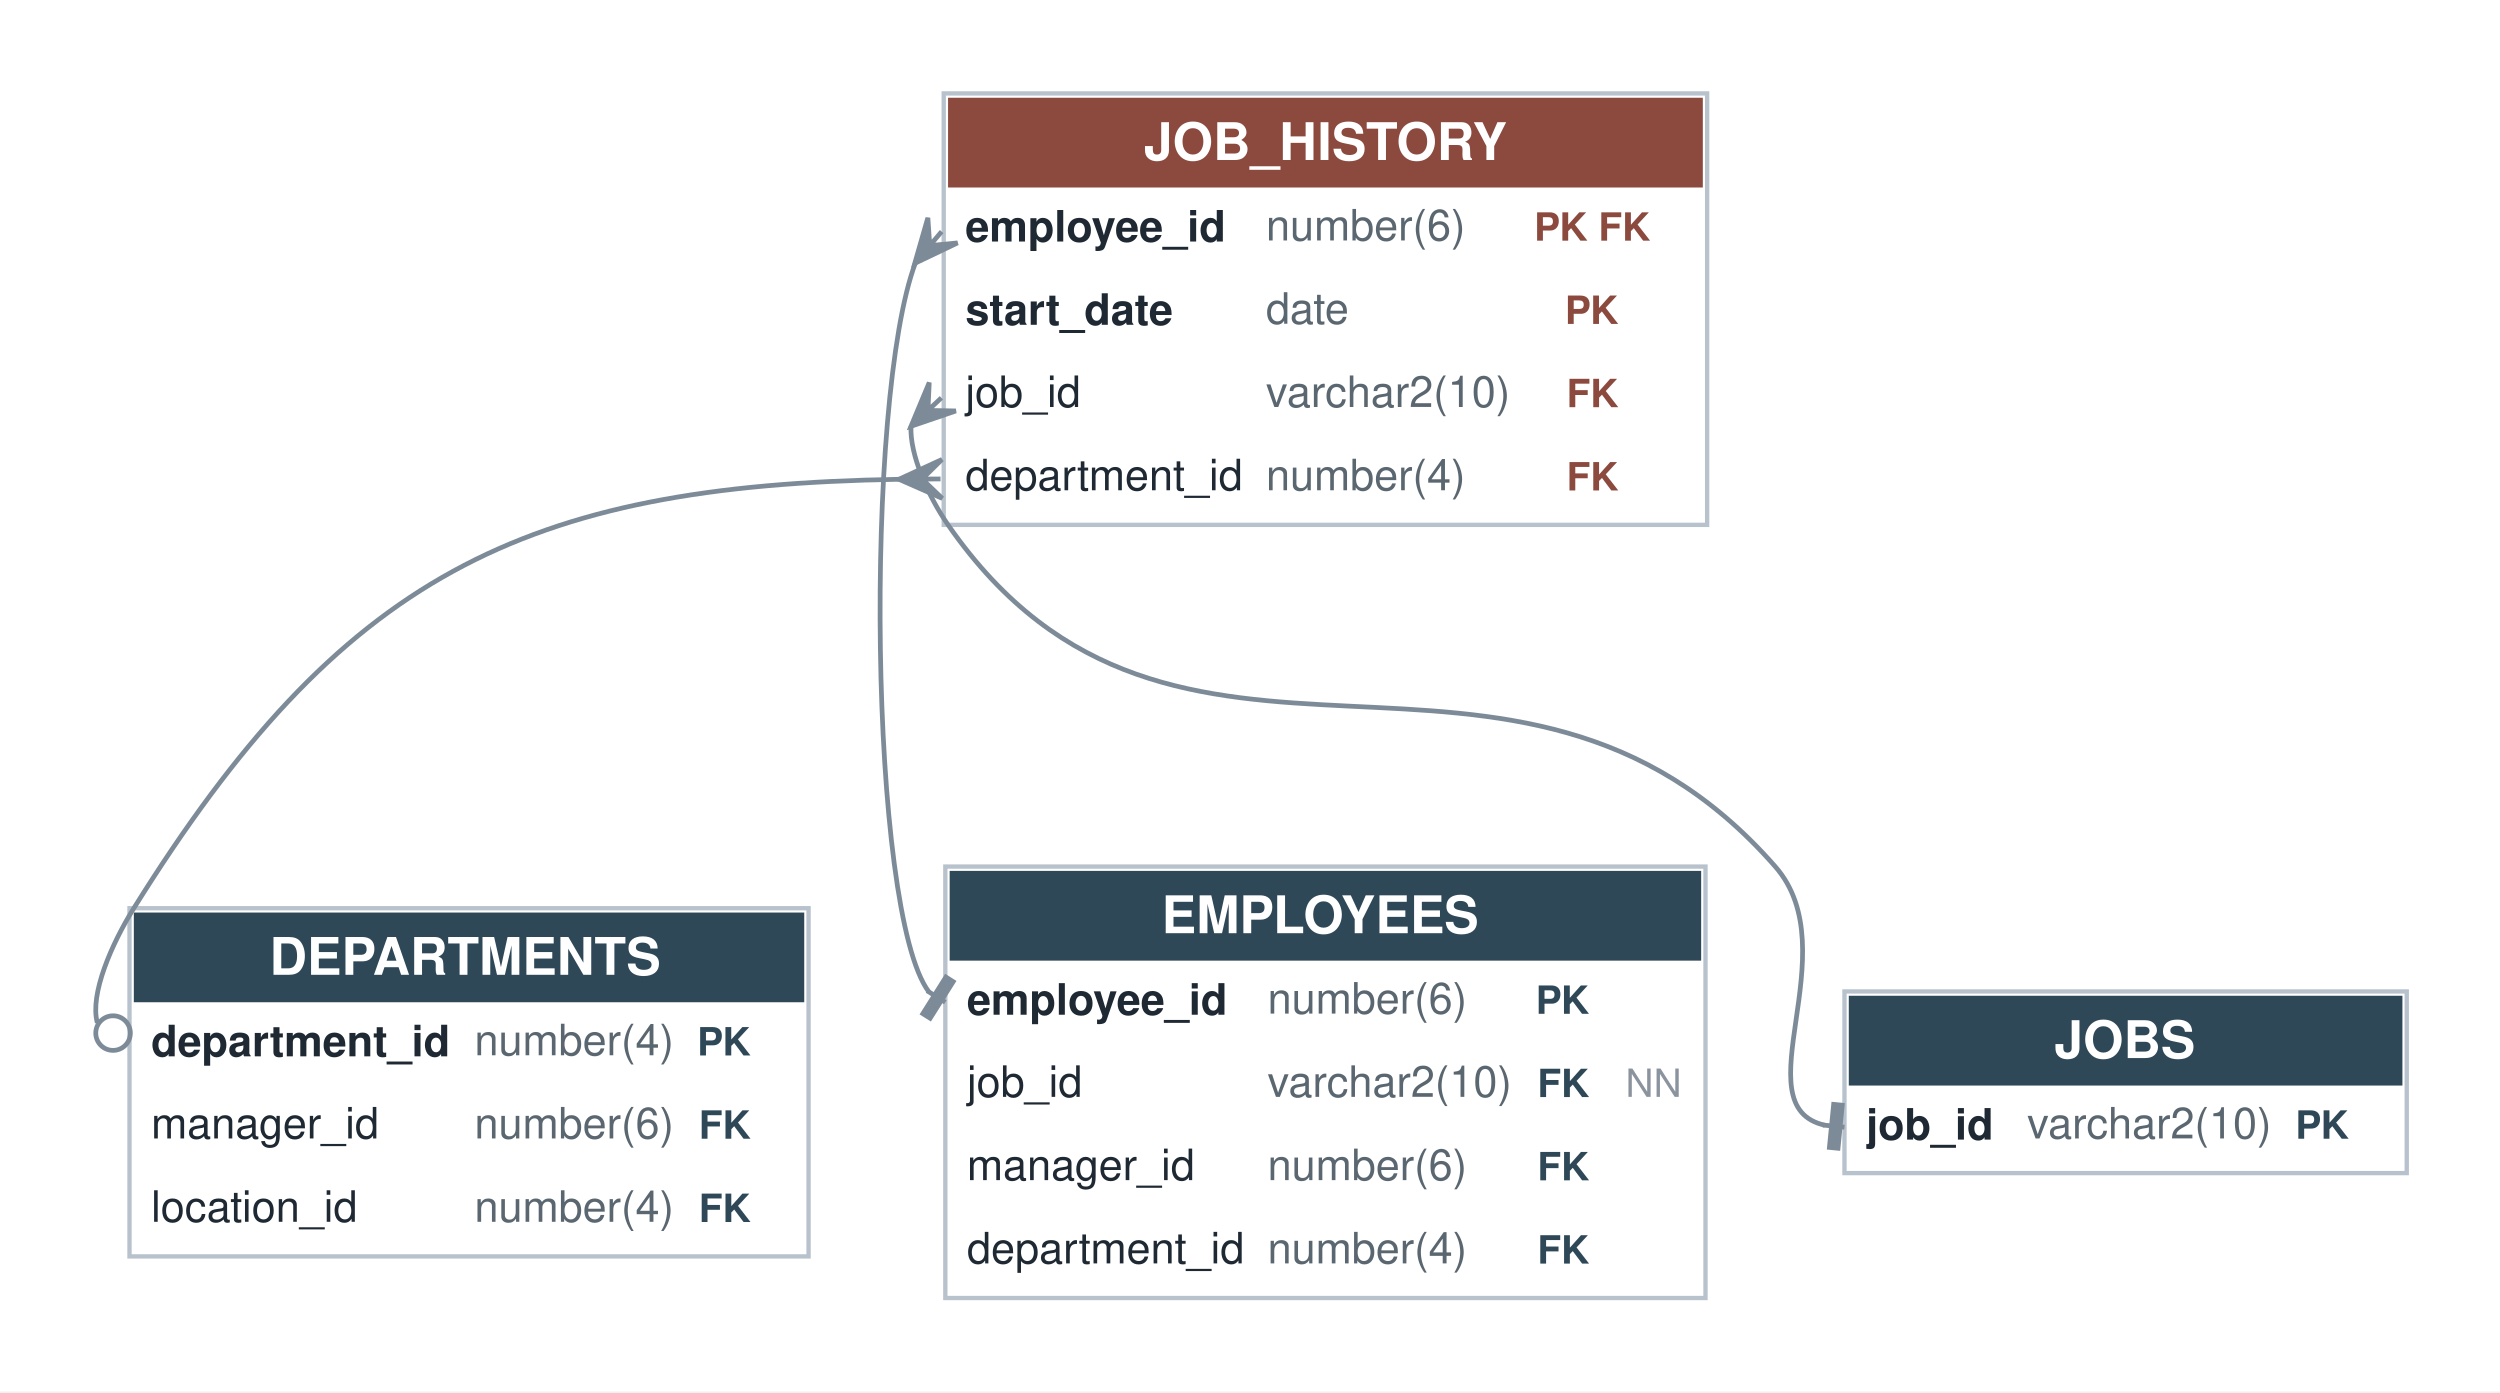
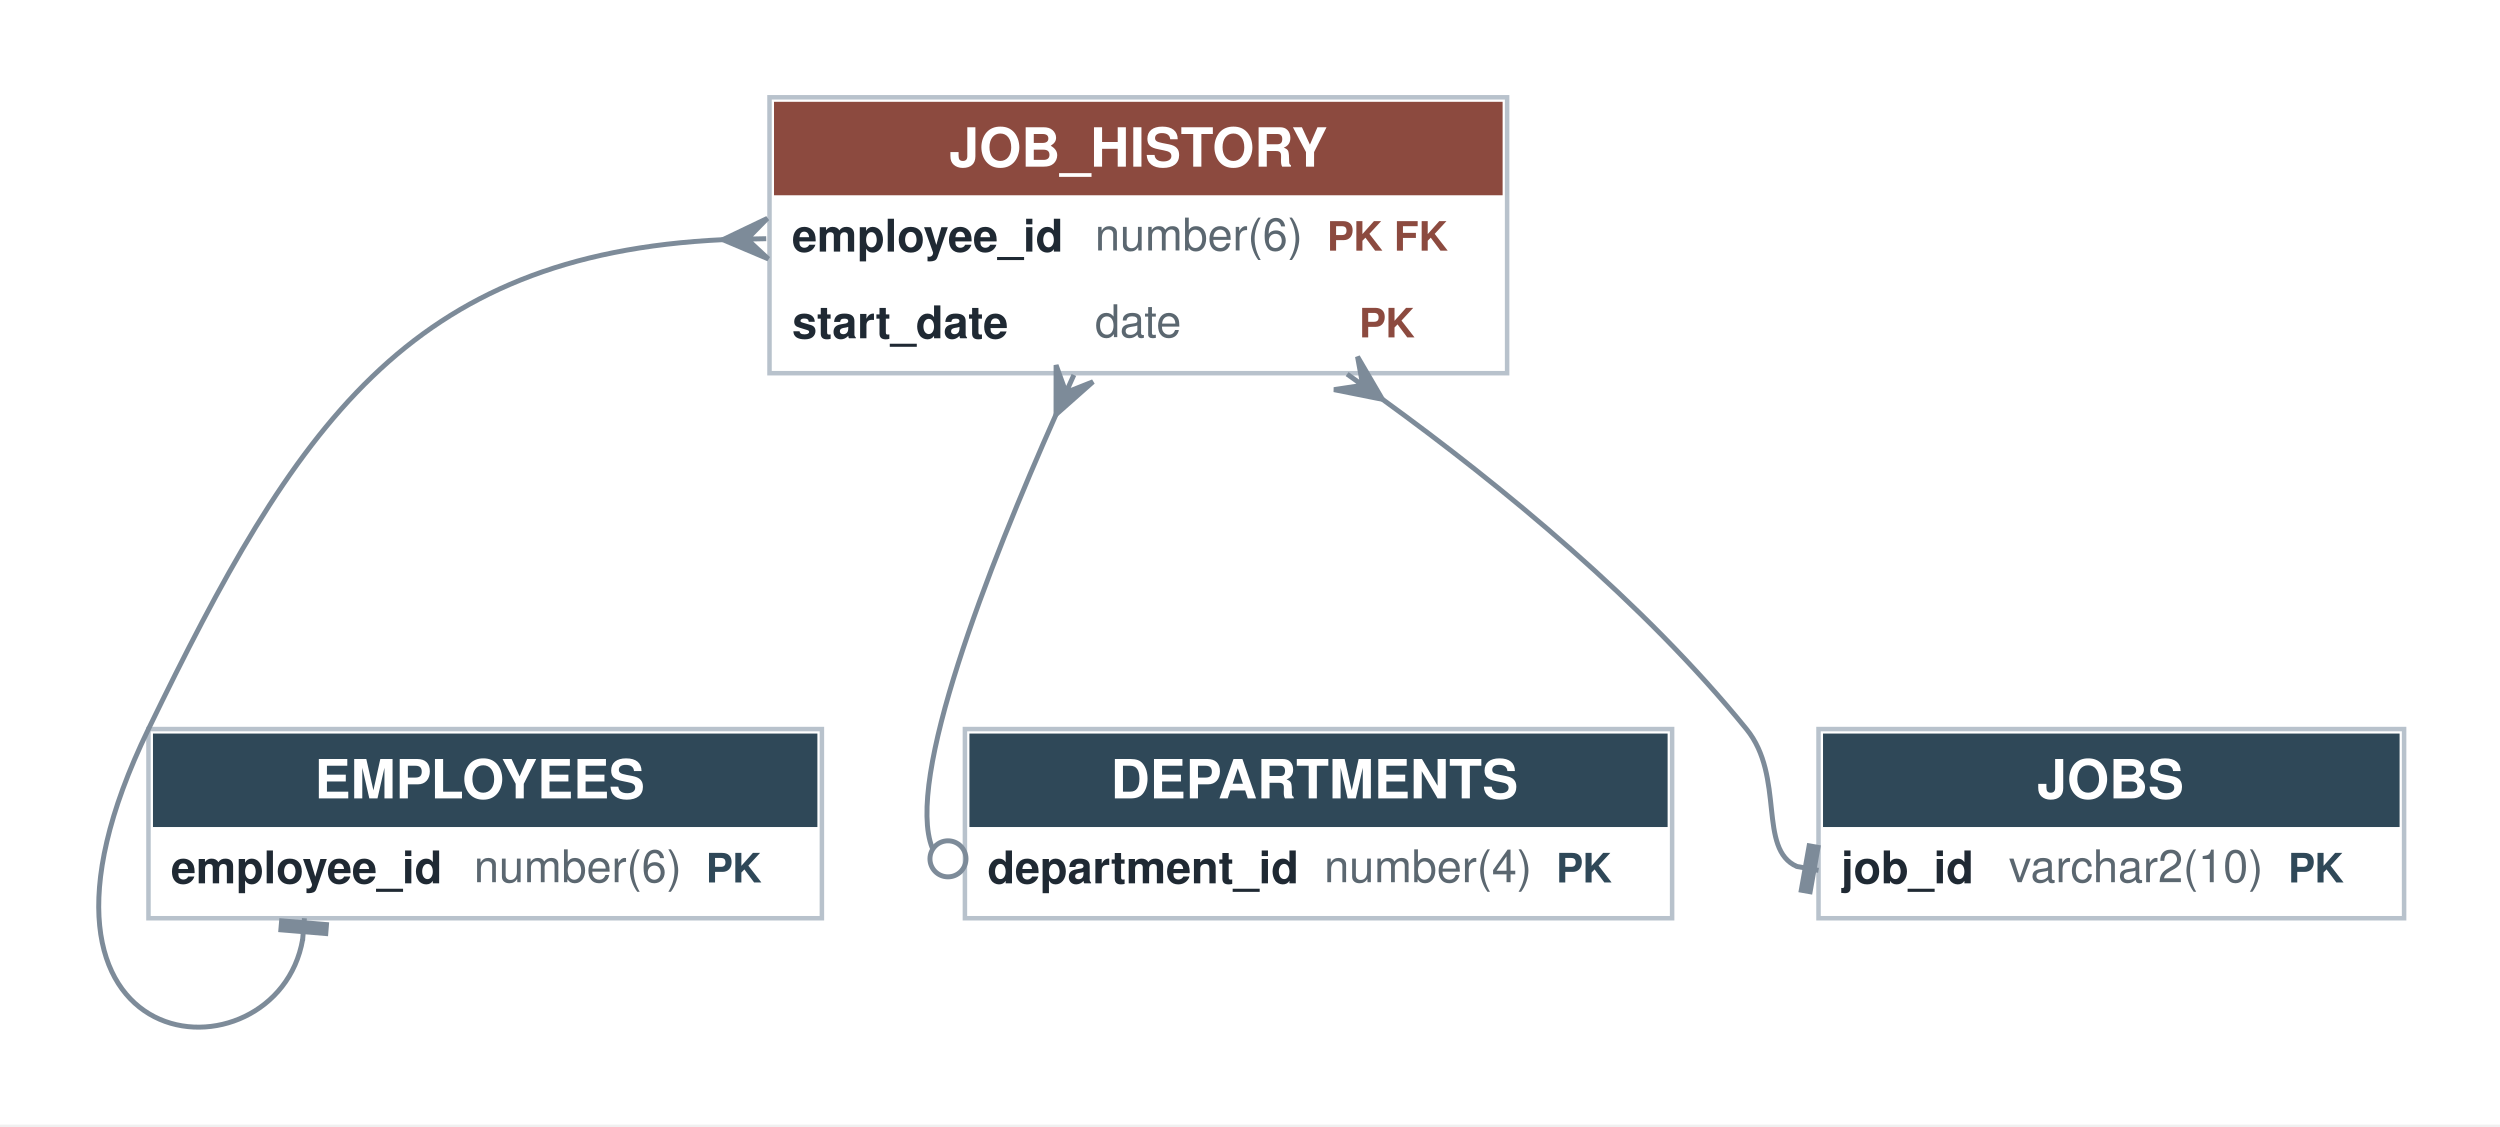
- <svg xmlns="http://www.w3.org/2000/svg" width="578pt" height="322pt" viewBox="0.00 0.00 578.00 322.00">
-   <g id="graph0" class="graph" transform="scale(1 1) rotate(0) translate(21.6 300.1)">
-     <polygon fill="white" stroke="none" points="-21.6,21.6 -21.6,-300.1 556.44,-300.1 556.44,21.6 -21.6,21.6" />
+ <svg xmlns="http://www.w3.org/2000/svg" width="555pt" height="250pt" viewBox="0.00 0.00 555.00 250.00">
+   <g id="graph0" class="graph" transform="scale(1 1) rotate(0) translate(21.6 228.06)">
+     <polygon fill="white" stroke="none" points="-21.6,21.6 -21.6,-228.06 533.71,-228.06 533.71,21.6 -21.6,21.6" />
    <g id="node1" class="node">
-       <polygon fill="#ffffff" stroke="none" points="196.59,-178.75 196.59,-278.5 373.09,-278.5 373.09,-178.75 196.59,-178.75" />
-       <polygon fill="none" stroke="#b8c2cc" points="196.59,-178.75 196.59,-278.5 373.09,-278.5 373.09,-178.75 196.59,-178.75" />
-       <polygon fill="#8c4a3f" stroke="none" points="197.59,-256.75 197.59,-277.5 372.09,-277.5 372.09,-256.75 197.59,-256.75" />
-       <text xml:space="preserve" text-anchor="start" x="242.84" y="-263.1" font-family="Helvetica,Arial,sans-serif" font-weight="bold" font-size="12.00" fill="white">JOB_HISTORY</text>
-       <text xml:space="preserve" text-anchor="start" x="201.59" y="-244.25" font-family="Helvetica,Arial,sans-serif" font-weight="bold" font-size="10.00" fill="#1f2933">employee_id</text>
-       <text xml:space="preserve" text-anchor="start" x="271.09" y="-244.5" font-family="Helvetica,Arial,sans-serif" font-size="10.00" fill="#5b6770">number(6)</text>
-       <text xml:space="preserve" text-anchor="start" x="333.09" y="-244.45" font-family="Helvetica,Arial,sans-serif" font-weight="bold" font-size="9.00" fill="#8c4a3f">PK FK</text>
-       <text xml:space="preserve" text-anchor="start" x="201.59" y="-225" font-family="Helvetica,Arial,sans-serif" font-weight="bold" font-size="10.00" fill="#1f2933">start_date</text>
-       <text xml:space="preserve" text-anchor="start" x="271.09" y="-225.25" font-family="Helvetica,Arial,sans-serif" font-size="10.00" fill="#5b6770">date</text>
-       <text xml:space="preserve" text-anchor="start" x="340.21" y="-225.2" font-family="Helvetica,Arial,sans-serif" font-weight="bold" font-size="9.00" fill="#8c4a3f">PK</text>
-       <text xml:space="preserve" text-anchor="start" x="201.59" y="-206" font-family="Helvetica,Arial,sans-serif" font-size="10.00" fill="#1f2933">job_id</text>
-       <text xml:space="preserve" text-anchor="start" x="271.09" y="-206" font-family="Helvetica,Arial,sans-serif" font-size="10.00" fill="#5b6770">varchar2(10)</text>
-       <text xml:space="preserve" text-anchor="start" x="340.59" y="-205.95" font-family="Helvetica,Arial,sans-serif" font-weight="bold" font-size="9.00" fill="#8c4a3f">FK</text>
-       <text xml:space="preserve" text-anchor="start" x="201.59" y="-186.75" font-family="Helvetica,Arial,sans-serif" font-size="10.00" fill="#1f2933">department_id</text>
-       <text xml:space="preserve" text-anchor="start" x="271.09" y="-186.75" font-family="Helvetica,Arial,sans-serif" font-size="10.00" fill="#5b6770">number(4)</text>
-       <text xml:space="preserve" text-anchor="start" x="340.59" y="-186.7" font-family="Helvetica,Arial,sans-serif" font-weight="bold" font-size="9.00" fill="#8c4a3f">FK</text>
+       <polygon fill="#ffffff" stroke="none" points="149.23,-145.21 149.23,-206.46 312.98,-206.46 312.98,-145.21 149.23,-145.21" />
+       <polygon fill="none" stroke="#b8c2cc" points="149.23,-145.21 149.23,-206.46 312.98,-206.46 312.98,-145.21 149.23,-145.21" />
+       <polygon fill="#8c4a3f" stroke="none" points="150.23,-184.71 150.23,-205.46 311.98,-205.46 311.98,-184.71 150.23,-184.71" />
+       <text xml:space="preserve" text-anchor="start" x="189.11" y="-191.06" font-family="Helvetica,Arial,sans-serif" font-weight="bold" font-size="12.00" fill="white">JOB_HISTORY</text>
+       <text xml:space="preserve" text-anchor="start" x="154.23" y="-172.21" font-family="Helvetica,Arial,sans-serif" font-weight="bold" font-size="10.00" fill="#1f2933">employee_id</text>
+       <text xml:space="preserve" text-anchor="start" x="221.48" y="-172.46" font-family="Helvetica,Arial,sans-serif" font-size="10.00" fill="#5b6770">number(6)</text>
+       <text xml:space="preserve" text-anchor="start" x="272.98" y="-172.41" font-family="Helvetica,Arial,sans-serif" font-weight="bold" font-size="9.00" fill="#8c4a3f">PK FK</text>
+       <text xml:space="preserve" text-anchor="start" x="154.23" y="-152.96" font-family="Helvetica,Arial,sans-serif" font-weight="bold" font-size="10.00" fill="#1f2933">start_date</text>
+       <text xml:space="preserve" text-anchor="start" x="221.48" y="-153.21" font-family="Helvetica,Arial,sans-serif" font-size="10.00" fill="#5b6770">date</text>
+       <text xml:space="preserve" text-anchor="start" x="280.11" y="-153.16" font-family="Helvetica,Arial,sans-serif" font-weight="bold" font-size="9.00" fill="#8c4a3f">PK</text>
    </g>
    <g id="node2" class="node">
-       <polygon fill="#ffffff" stroke="none" points="8.34,-9.62 8.34,-90.12 165.34,-90.12 165.34,-9.62 8.34,-9.62" />
-       <polygon fill="none" stroke="#b8c2cc" points="8.34,-9.62 8.34,-90.12 165.34,-90.12 165.34,-9.62 8.34,-9.62" />
-       <polygon fill="#2f4858" stroke="none" points="9.34,-68.38 9.34,-89.12 164.34,-89.12 164.34,-68.38 9.34,-68.38" />
-       <text xml:space="preserve" text-anchor="start" x="40.71" y="-74.72" font-family="Helvetica,Arial,sans-serif" font-weight="bold" font-size="12.00" fill="white">DEPARTMENTS</text>
-       <text xml:space="preserve" text-anchor="start" x="13.34" y="-55.88" font-family="Helvetica,Arial,sans-serif" font-weight="bold" font-size="10.00" fill="#1f2933">department_id</text>
-       <text xml:space="preserve" text-anchor="start" x="88.09" y="-56.12" font-family="Helvetica,Arial,sans-serif" font-size="10.00" fill="#5b6770">number(4)</text>
-       <text xml:space="preserve" text-anchor="start" x="139.59" y="-56.08" font-family="Helvetica,Arial,sans-serif" font-weight="bold" font-size="9.00" fill="#2f4858">PK</text>
-       <text xml:space="preserve" text-anchor="start" x="13.34" y="-36.88" font-family="Helvetica,Arial,sans-serif" font-size="10.00" fill="#1f2933">manager_id</text>
-       <text xml:space="preserve" text-anchor="start" x="88.09" y="-36.88" font-family="Helvetica,Arial,sans-serif" font-size="10.00" fill="#5b6770">number(6)</text>
-       <text xml:space="preserve" text-anchor="start" x="139.96" y="-36.83" font-family="Helvetica,Arial,sans-serif" font-weight="bold" font-size="9.00" fill="#2f4858">FK</text>
-       <text xml:space="preserve" text-anchor="start" x="13.34" y="-17.62" font-family="Helvetica,Arial,sans-serif" font-size="10.00" fill="#1f2933">location_id</text>
-       <text xml:space="preserve" text-anchor="start" x="88.09" y="-17.62" font-family="Helvetica,Arial,sans-serif" font-size="10.00" fill="#5b6770">number(4)</text>
-       <text xml:space="preserve" text-anchor="start" x="139.96" y="-17.57" font-family="Helvetica,Arial,sans-serif" font-weight="bold" font-size="9.00" fill="#2f4858">FK</text>
+       <polygon fill="#ffffff" stroke="none" points="192.61,-24.21 192.61,-66.21 349.61,-66.21 349.61,-24.21 192.61,-24.21" />
+       <polygon fill="none" stroke="#b8c2cc" points="192.61,-24.21 192.61,-66.21 349.61,-66.21 349.61,-24.21 192.61,-24.21" />
+       <polygon fill="#2f4858" stroke="none" points="193.61,-44.46 193.61,-65.21 348.61,-65.21 348.61,-44.46 193.61,-44.46" />
+       <text xml:space="preserve" text-anchor="start" x="224.98" y="-50.81" font-family="Helvetica,Arial,sans-serif" font-weight="bold" font-size="12.00" fill="white">DEPARTMENTS</text>
+       <text xml:space="preserve" text-anchor="start" x="197.61" y="-31.96" font-family="Helvetica,Arial,sans-serif" font-weight="bold" font-size="10.00" fill="#1f2933">department_id</text>
+       <text xml:space="preserve" text-anchor="start" x="272.36" y="-32.21" font-family="Helvetica,Arial,sans-serif" font-size="10.00" fill="#5b6770">number(4)</text>
+       <text xml:space="preserve" text-anchor="start" x="323.86" y="-32.16" font-family="Helvetica,Arial,sans-serif" font-weight="bold" font-size="9.00" fill="#2f4858">PK</text>
    </g>
    <g id="edge1" class="edge">
-       <path fill="none" stroke="#7d8b99" stroke-width="1.1" d="M186.31,-189.29C99.18,-187.86 57.33,-167.08 9.34,-90.12 4.26,-81.99 -0.9,-70.21 0.9,-63.64" />
-       <polygon fill="#7d8b99" stroke="#7d8b99" stroke-width="1.1" points="186.22,-189.29 196.18,-193.87 191.59,-189.34 195.85,-189.37 195.85,-189.37 195.85,-189.37 191.59,-189.34 196.26,-184.87 186.22,-189.29" />
-       <ellipse fill="none" stroke="#7d8b99" stroke-width="1.1" cx="4.54" cy="-61.25" rx="4" ry="4" />
+       <path fill="none" stroke="#7d8b99" stroke-width="1.1" d="M212.9,-136.18C197.65,-101.86 179.27,-54.89 185.39,-39.75" />
+       <polygon fill="#7d8b99" stroke="#7d8b99" stroke-width="1.1" points="212.84,-136.04 212.85,-147.01 215.05,-140.93 216.8,-144.82 216.8,-144.82 216.8,-144.82 215.05,-140.93 221.05,-143.31 212.84,-136.04" />
+       <ellipse fill="none" stroke="#7d8b99" stroke-width="1.1" cx="188.85" cy="-37.4" rx="4" ry="4" />
    </g>
    <g id="node3" class="node">
-       <polygon fill="#ffffff" stroke="none" points="196.96,0 196.96,-99.75 372.71,-99.75 372.71,0 196.96,0" />
-       <polygon fill="none" stroke="#b8c2cc" points="196.96,0 196.96,-99.75 372.71,-99.75 372.71,0 196.96,0" />
-       <polygon fill="#2f4858" stroke="none" points="197.96,-78 197.96,-98.75 371.71,-98.75 371.71,-78 197.96,-78" />
-       <text xml:space="preserve" text-anchor="start" x="246.96" y="-84.35" font-family="Helvetica,Arial,sans-serif" font-weight="bold" font-size="12.00" fill="white">EMPLOYEES</text>
-       <text xml:space="preserve" text-anchor="start" x="201.96" y="-65.5" font-family="Helvetica,Arial,sans-serif" font-weight="bold" font-size="10.00" fill="#1f2933">employee_id</text>
-       <text xml:space="preserve" text-anchor="start" x="271.46" y="-65.75" font-family="Helvetica,Arial,sans-serif" font-size="10.00" fill="#5b6770">number(6)</text>
-       <text xml:space="preserve" text-anchor="start" x="333.46" y="-65.7" font-family="Helvetica,Arial,sans-serif" font-weight="bold" font-size="9.00" fill="#2f4858">PK</text>
-       <text xml:space="preserve" text-anchor="start" x="201.96" y="-46.5" font-family="Helvetica,Arial,sans-serif" font-size="10.00" fill="#1f2933">job_id</text>
-       <text xml:space="preserve" text-anchor="start" x="271.46" y="-46.5" font-family="Helvetica,Arial,sans-serif" font-size="10.00" fill="#5b6770">varchar2(10)</text>
-       <text xml:space="preserve" text-anchor="start" x="333.84" y="-46.45" font-family="Helvetica,Arial,sans-serif" font-weight="bold" font-size="9.00" fill="#2f4858">FK</text>
-       <text xml:space="preserve" text-anchor="start" x="354.21" y="-46.5" font-family="Helvetica,Arial,sans-serif" font-size="9.00" fill="#8b949e">NN</text>
-       <text xml:space="preserve" text-anchor="start" x="201.96" y="-27.25" font-family="Helvetica,Arial,sans-serif" font-size="10.00" fill="#1f2933">manager_id</text>
-       <text xml:space="preserve" text-anchor="start" x="271.46" y="-27.25" font-family="Helvetica,Arial,sans-serif" font-size="10.00" fill="#5b6770">number(6)</text>
-       <text xml:space="preserve" text-anchor="start" x="333.84" y="-27.2" font-family="Helvetica,Arial,sans-serif" font-weight="bold" font-size="9.00" fill="#2f4858">FK</text>
-       <text xml:space="preserve" text-anchor="start" x="201.96" y="-8" font-family="Helvetica,Arial,sans-serif" font-size="10.00" fill="#1f2933">department_id</text>
-       <text xml:space="preserve" text-anchor="start" x="271.46" y="-8" font-family="Helvetica,Arial,sans-serif" font-size="10.00" fill="#5b6770">number(4)</text>
-       <text xml:space="preserve" text-anchor="start" x="333.84" y="-7.95" font-family="Helvetica,Arial,sans-serif" font-weight="bold" font-size="9.00" fill="#2f4858">FK</text>
+       <polygon fill="#ffffff" stroke="none" points="11.36,-24.21 11.36,-66.21 160.86,-66.21 160.86,-24.21 11.36,-24.21" />
+       <polygon fill="none" stroke="#b8c2cc" points="11.36,-24.21 11.36,-66.21 160.86,-66.21 160.86,-24.21 11.36,-24.21" />
+       <polygon fill="#2f4858" stroke="none" points="12.36,-44.46 12.36,-65.21 159.86,-65.21 159.86,-44.46 12.36,-44.46" />
+       <text xml:space="preserve" text-anchor="start" x="48.23" y="-50.81" font-family="Helvetica,Arial,sans-serif" font-weight="bold" font-size="12.00" fill="white">EMPLOYEES</text>
+       <text xml:space="preserve" text-anchor="start" x="16.36" y="-31.96" font-family="Helvetica,Arial,sans-serif" font-weight="bold" font-size="10.00" fill="#1f2933">employee_id</text>
+       <text xml:space="preserve" text-anchor="start" x="83.61" y="-32.21" font-family="Helvetica,Arial,sans-serif" font-size="10.00" fill="#5b6770">number(6)</text>
+       <text xml:space="preserve" text-anchor="start" x="135.11" y="-32.16" font-family="Helvetica,Arial,sans-serif" font-weight="bold" font-size="9.00" fill="#2f4858">PK</text>
    </g>
    <g id="edge2" class="edge">
-       <path fill="none" stroke="#7d8b99" stroke-width="1.1" d="M190.09,-239.44C178.14,-207.9 179.29,-89.13 193.16,-70.77" />
-       <polygon fill="#7d8b99" stroke="#7d8b99" stroke-width="1.1" points="189.89,-239.21 192.92,-249.75 193.36,-243.31 196.11,-246.56 196.11,-246.56 196.11,-246.56 193.36,-243.31 199.79,-243.94 189.89,-239.21" />
-       <polygon fill="#7d8b99" stroke="#7d8b99" stroke-width="1.1" points="193.45,-64.68 198.78,-73.14 197.09,-74.2 191.76,-65.74 193.45,-64.68" />
-       <polyline fill="none" stroke="#7d8b99" stroke-width="1.1" points="196.96,-68.38 192.73,-71.04" />
+       <path fill="none" stroke="#7d8b99" stroke-width="1.1" d="M139.02,-174.86C68.82,-171.56 43.88,-133.32 11.36,-66.21 -25.11,9.04 39.94,13.32 45.6,-19.56" />
+       <polygon fill="#7d8b99" stroke="#7d8b99" stroke-width="1.1" points="138.87,-174.85 148.76,-179.58 144.23,-174.98 148.5,-175.07 148.5,-175.07 148.5,-175.07 144.23,-174.98 148.97,-170.58 138.87,-174.85" />
+       <polygon fill="#7d8b99" stroke="#7d8b99" stroke-width="1.1" points="50.88,-22.8 40.92,-23.63 40.75,-21.64 50.72,-20.81 50.88,-22.8" />
+       <polyline fill="none" stroke="#7d8b99" stroke-width="1.1" points="45.98,-24.21 45.57,-19.23" />
    </g>
    <g id="node4" class="node">
-       <polygon fill="#ffffff" stroke="none" points="404.84,-28.88 404.84,-70.88 534.84,-70.88 534.84,-28.88 404.84,-28.88" />
-       <polygon fill="none" stroke="#b8c2cc" points="404.84,-28.88 404.84,-70.88 534.84,-70.88 534.84,-28.88 404.84,-28.88" />
-       <polygon fill="#2f4858" stroke="none" points="405.84,-49.12 405.84,-69.88 533.84,-69.88 533.84,-49.12 405.84,-49.12" />
-       <text xml:space="preserve" text-anchor="start" x="453.34" y="-55.48" font-family="Helvetica,Arial,sans-serif" font-weight="bold" font-size="12.00" fill="white">JOBS</text>
-       <text xml:space="preserve" text-anchor="start" x="409.84" y="-36.62" font-family="Helvetica,Arial,sans-serif" font-weight="bold" font-size="10.00" fill="#1f2933">job_id</text>
-       <text xml:space="preserve" text-anchor="start" x="447.09" y="-36.88" font-family="Helvetica,Arial,sans-serif" font-size="10.00" fill="#5b6770">varchar2(10)</text>
-       <text xml:space="preserve" text-anchor="start" x="509.09" y="-36.83" font-family="Helvetica,Arial,sans-serif" font-weight="bold" font-size="9.00" fill="#2f4858">PK</text>
+       <polygon fill="#ffffff" stroke="none" points="382.11,-24.21 382.11,-66.21 512.11,-66.21 512.11,-24.21 382.11,-24.21" />
+       <polygon fill="none" stroke="#b8c2cc" points="382.11,-24.21 382.11,-66.21 512.11,-66.21 512.11,-24.21 382.11,-24.21" />
+       <polygon fill="#2f4858" stroke="none" points="383.11,-44.46 383.11,-65.21 511.11,-65.21 511.11,-44.46 383.11,-44.46" />
+       <text xml:space="preserve" text-anchor="start" x="430.61" y="-50.81" font-family="Helvetica,Arial,sans-serif" font-weight="bold" font-size="12.00" fill="white">JOBS</text>
+       <text xml:space="preserve" text-anchor="start" x="387.11" y="-31.96" font-family="Helvetica,Arial,sans-serif" font-weight="bold" font-size="10.00" fill="#1f2933">job_id</text>
+       <text xml:space="preserve" text-anchor="start" x="424.36" y="-32.21" font-family="Helvetica,Arial,sans-serif" font-size="10.00" fill="#5b6770">varchar2(10)</text>
+       <text xml:space="preserve" text-anchor="start" x="486.36" y="-32.16" font-family="Helvetica,Arial,sans-serif" font-weight="bold" font-size="9.00" fill="#2f4858">PK</text>
    </g>
    <g id="edge3" class="edge">
-       <path fill="none" stroke="#7d8b99" stroke-width="1.1" d="M189.03,-201.56C188.68,-195.04 192.98,-185.4 197.59,-178.75 249.99,-103.17 328.24,-168.93 388.84,-99.75 405.95,-80.21 380.69,-44.35 400.29,-39.95" />
-       <polygon fill="#7d8b99" stroke="#7d8b99" stroke-width="1.1" points="189.02,-201.54 193.24,-211.66 192.94,-205.21 196.05,-208.12 196.05,-208.12 196.05,-208.12 192.94,-205.21 199.39,-205.09 189.02,-201.54" />
-       <polygon fill="#7d8b99" stroke="#7d8b99" stroke-width="1.1" points="403.35,-34.62 404.33,-44.57 402.34,-44.77 401.36,-34.82 403.35,-34.62" />
-       <polyline fill="none" stroke="#7d8b99" stroke-width="1.1" points="404.84,-39.5 399.86,-39.99" />
+       <path fill="none" stroke="#7d8b99" stroke-width="1.1" d="M285.35,-139.38C312.02,-120.05 343.25,-94.34 366.11,-66.21 374.75,-55.59 368.53,-39.54 377.33,-35.69" />
+       <polygon fill="#7d8b99" stroke="#7d8b99" stroke-width="1.1" points="285.3,-139.41 274.55,-141.56 280.93,-142.53 277.46,-145.01 277.46,-145.01 277.46,-145.01 280.93,-142.53 279.77,-148.88 285.3,-139.41" />
+       <polygon fill="#7d8b99" stroke="#7d8b99" stroke-width="1.1" points="380.25,-30.09 382,-39.94 380.03,-40.29 378.28,-30.44 380.25,-30.09" />
+       <polyline fill="none" stroke="#7d8b99" stroke-width="1.1" points="382.11,-34.84 377.19,-35.72" />
    </g>
  </g>
</svg>
